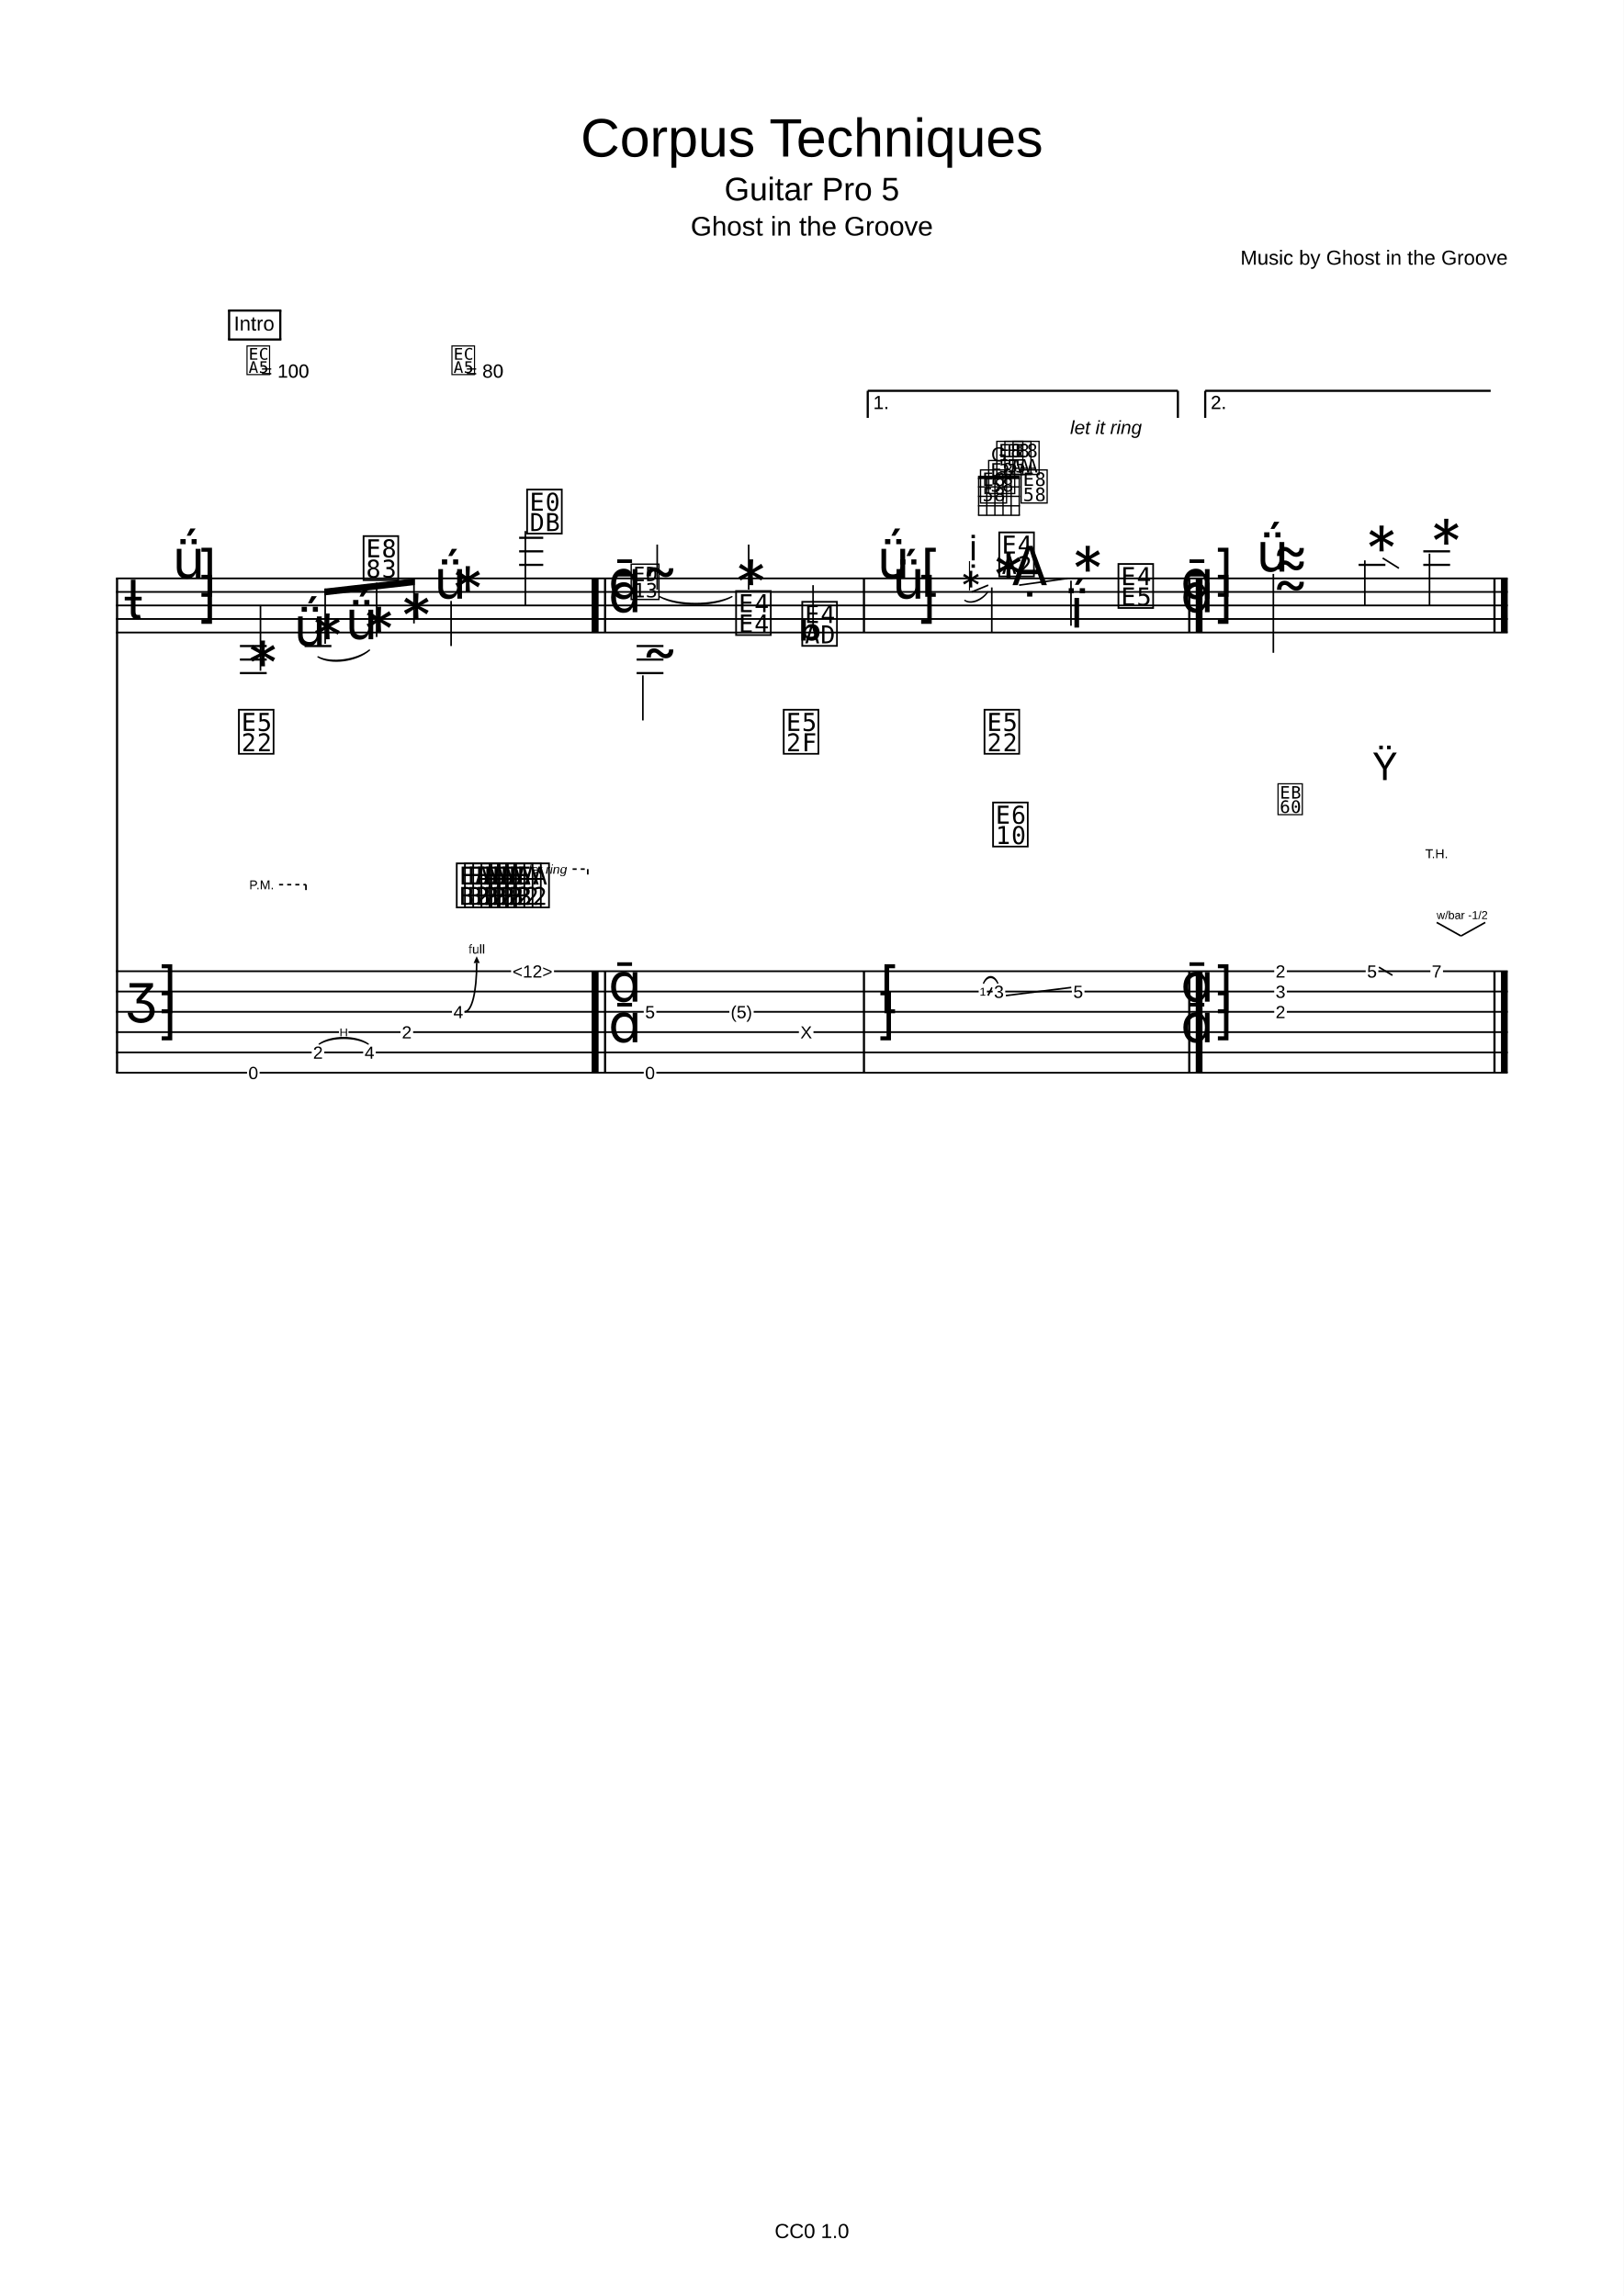
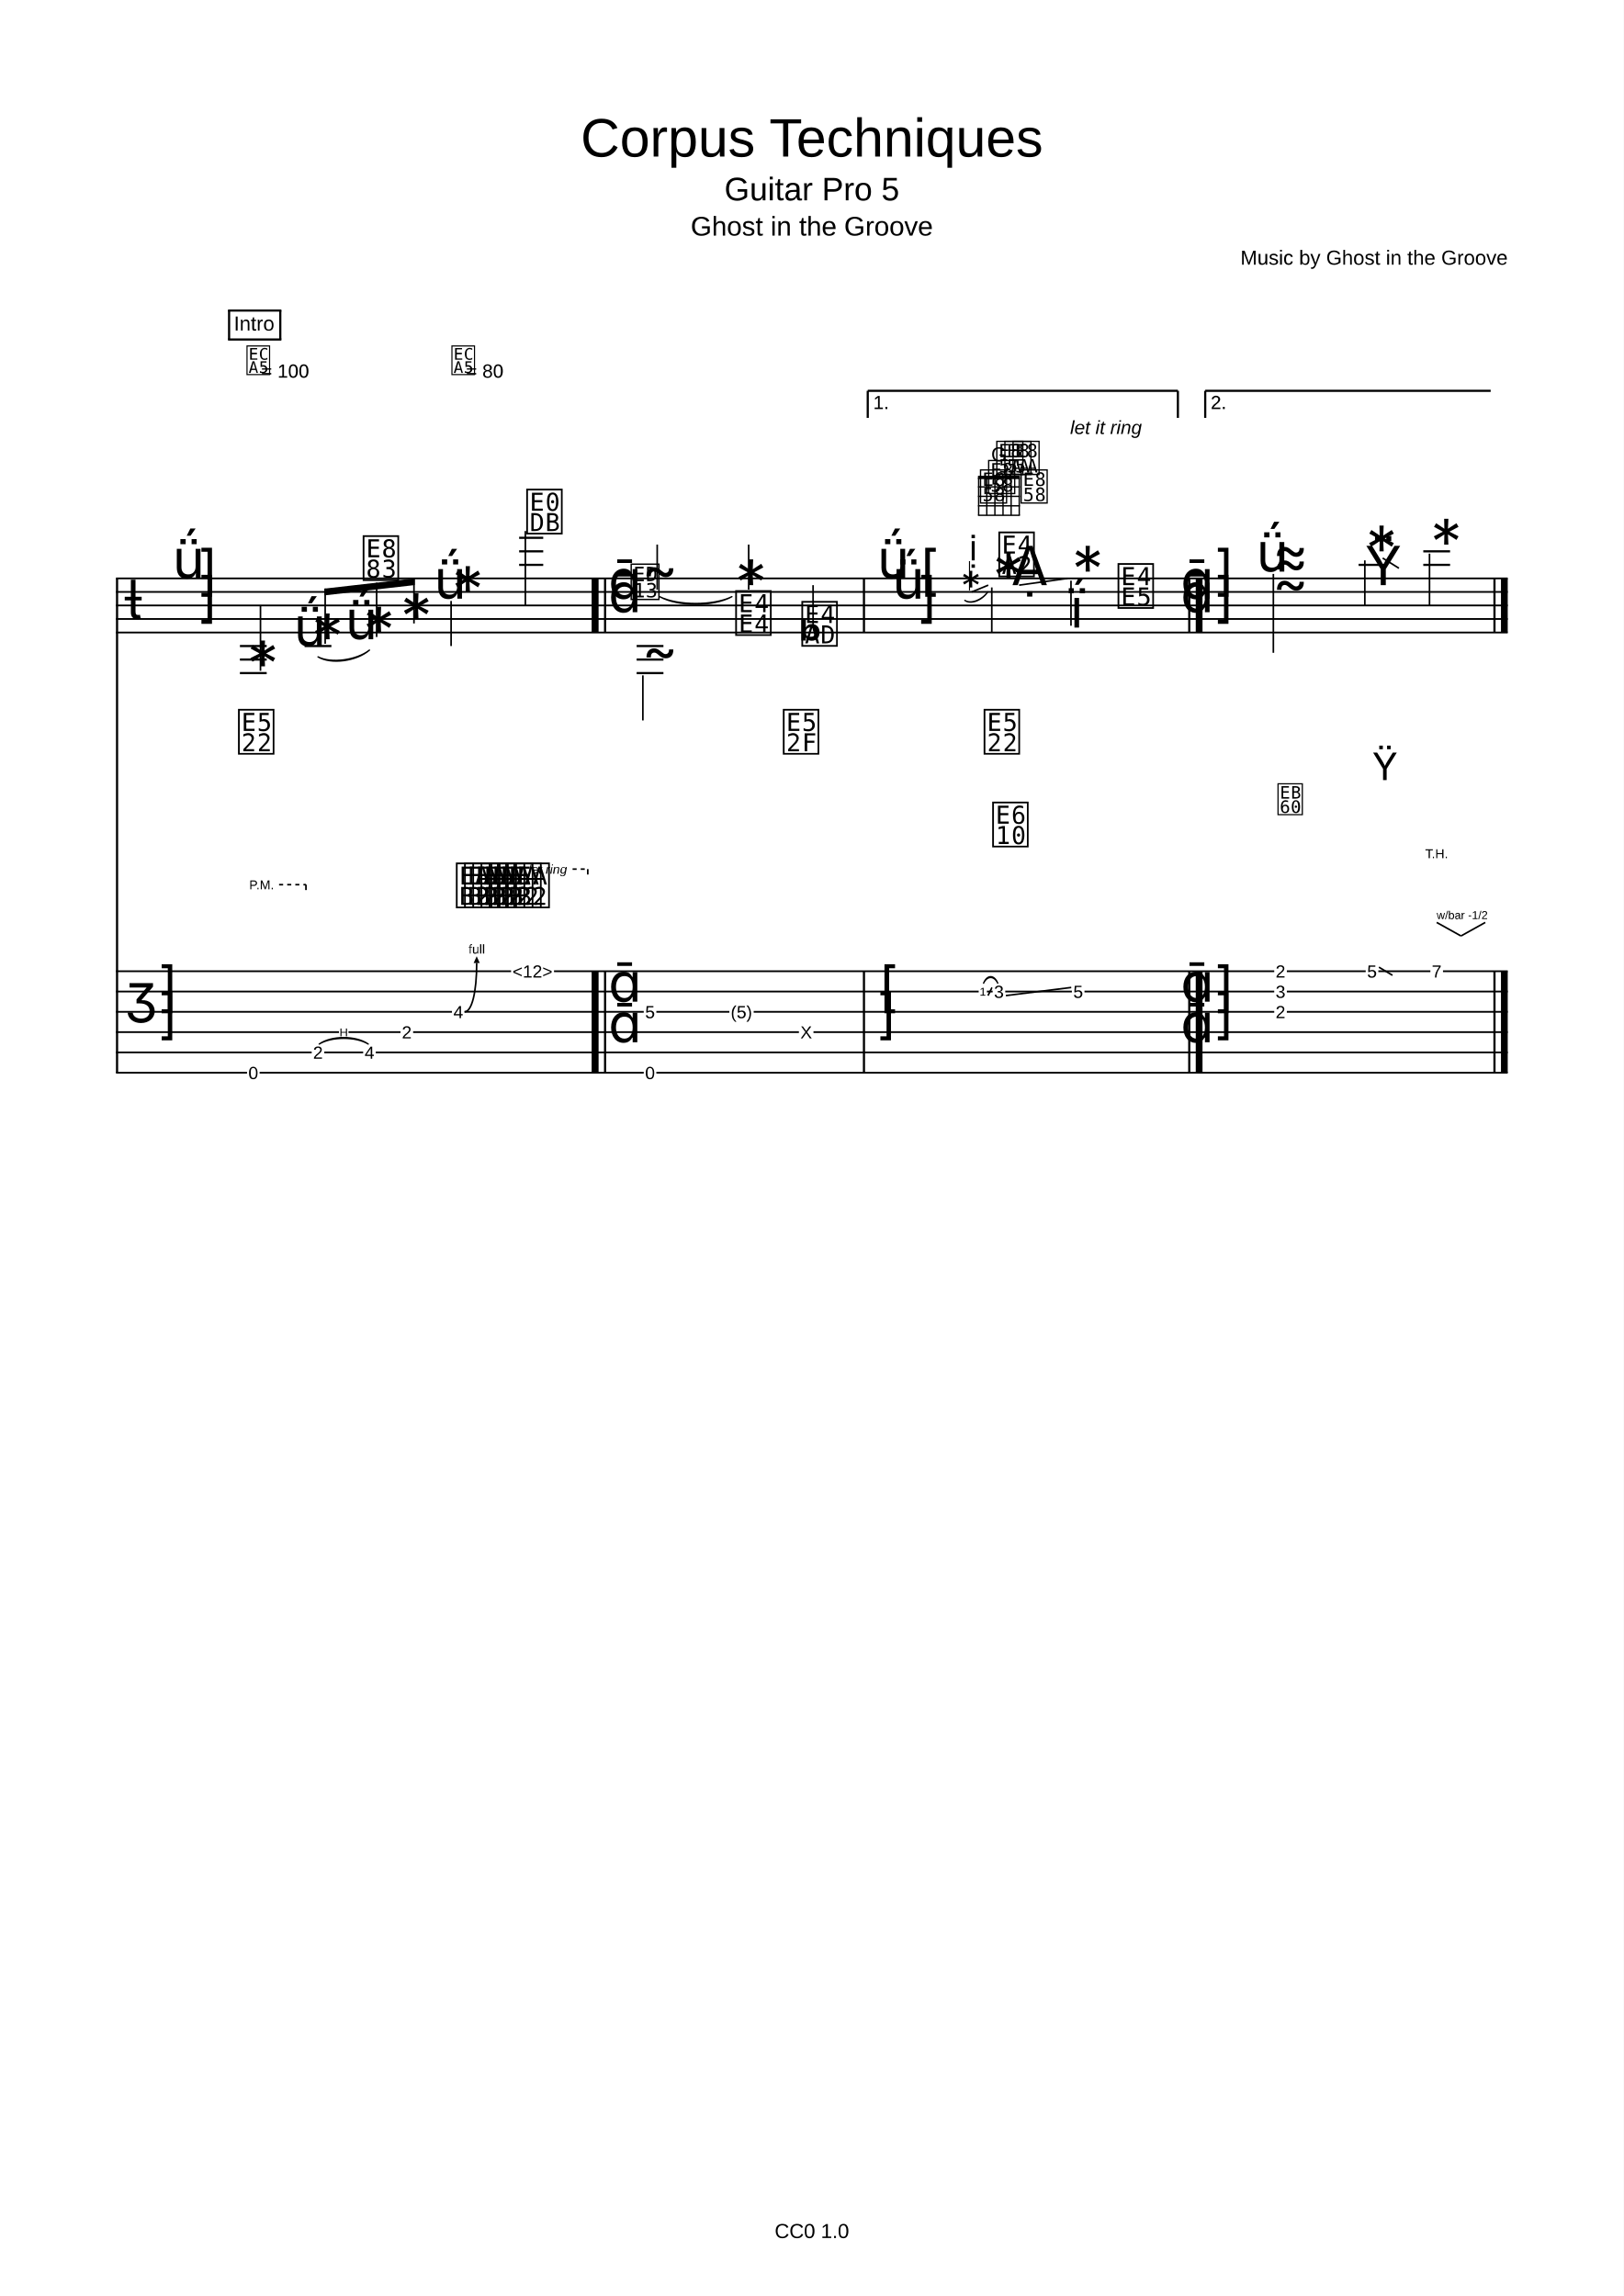
<svg xmlns="http://www.w3.org/2000/svg" width="1200" height="1697.143" viewBox="0 0 120 169.714">
  <style>@font-face{font-family:"Bravura";src:url("Bravura.otf")}text{font-family:"Bravura";font-size:4px}text.t{font-family:Arial,Helvetica,sans-serif}</style>
  <rect x="0" y="0" width="120" height="169.714" fill="white" />
  <g fill="black" stroke="black">
    <line class="staffLine" x1="8.571" y1="42.753" x2="111.429" y2="42.753" stroke-width="0.13" />
    <line class="staffLine" x1="8.571" y1="43.753" x2="111.429" y2="43.753" stroke-width="0.13" />
    <line class="staffLine" x1="8.571" y1="44.753" x2="111.429" y2="44.753" stroke-width="0.13" />
    <line class="staffLine" x1="8.571" y1="45.753" x2="111.429" y2="45.753" stroke-width="0.13" />
    <line class="staffLine" x1="8.571" y1="46.753" x2="111.429" y2="46.753" stroke-width="0.13" />
    <line class="ledgerLine" x1="17.731" y1="47.753" x2="19.711" y2="47.753" stroke-width="0.16" />
    <line class="ledgerLine" x1="17.731" y1="48.753" x2="19.711" y2="48.753" stroke-width="0.16" />
    <line class="ledgerLine" x1="17.731" y1="49.753" x2="19.711" y2="49.753" stroke-width="0.16" />
    <line class="stem" x1="19.251" y1="49.585" x2="19.251" y2="44.753" stroke-width="0.12" />
    <line class="ledgerLine" x1="22.512" y1="47.753" x2="24.492" y2="47.753" stroke-width="0.16" />
    <line class="stem" x1="33.339" y1="44.421" x2="33.339" y2="47.753" stroke-width="0.12" />
    <line class="ledgerLine" x1="38.367" y1="41.753" x2="40.147" y2="41.753" stroke-width="0.16" />
    <line class="ledgerLine" x1="38.367" y1="40.753" x2="40.147" y2="40.753" stroke-width="0.16" />
    <line class="ledgerLine" x1="38.367" y1="39.753" x2="40.147" y2="39.753" stroke-width="0.16" />
    <line class="stem" x1="38.827" y1="39.253" x2="38.827" y2="44.753" stroke-width="0.12" />
    <line class="stem" x1="24.032" y1="47.585" x2="24.032" y2="43.503" stroke-width="0.12" />
    <line class="stem" x1="27.835" y1="47.085" x2="27.835" y2="43.069" stroke-width="0.12" />
    <line class="stem" x1="30.595" y1="46.085" x2="30.595" y2="42.753" stroke-width="0.12" />
    <line class="barline" x1="43.819" y1="42.753" x2="43.819" y2="46.753" stroke-width="0.16" />
    <line class="barline" x1="43.989" y1="42.753" x2="43.989" y2="46.753" stroke-width="0.5" />
    <line class="barline" x1="44.719" y1="42.753" x2="44.719" y2="46.753" stroke-width="0.16" />
    <line class="stem" x1="48.571" y1="43.585" x2="48.571" y2="40.253" stroke-width="0.12" />
    <line class="stem" x1="55.331" y1="43.585" x2="55.331" y2="40.253" stroke-width="0.12" />
    <line class="stem" x1="60.091" y1="46.309" x2="60.091" y2="43.253" stroke-width="0.12" />
    <line class="ledgerLine" x1="47.051" y1="47.753" x2="49.031" y2="47.753" stroke-width="0.16" />
    <line class="ledgerLine" x1="47.051" y1="48.753" x2="49.031" y2="48.753" stroke-width="0.16" />
    <line class="ledgerLine" x1="47.051" y1="49.753" x2="49.031" y2="49.753" stroke-width="0.16" />
    <line class="stem" x1="47.511" y1="49.921" x2="47.511" y2="53.253" stroke-width="0.12" />
    <line class="barline" x1="63.851" y1="42.753" x2="63.851" y2="46.753" stroke-width="0.16" />
    <line class="stem" x1="73.298" y1="43.421" x2="73.298" y2="46.753" stroke-width="0.12" />
    <line class="stem" x1="71.651" y1="43.644" x2="71.651" y2="41.478" stroke-width="0.078" />
    <line class="slide" x1="71.82" y1="43.753" x2="73.038" y2="43.253" stroke-width="0.12" />
    <line class="stem" x1="79.152" y1="42.921" x2="79.152" y2="46.253" stroke-width="0.12" />
    <line class="slide" x1="75.318" y1="43.253" x2="78.892" y2="42.753" stroke-width="0.12" />
    <line class="barline" x1="87.892" y1="42.753" x2="87.892" y2="46.753" stroke-width="0.16" />
    <line class="barline" x1="88.622" y1="42.753" x2="88.622" y2="46.753" stroke-width="0.5" />
    <line class="stem" x1="94.108" y1="42.421" x2="94.108" y2="48.253" stroke-width="0.12" />
    <line class="ledgerLine" x1="100.408" y1="41.753" x2="102.388" y2="41.753" stroke-width="0.16" />
    <line class="stem" x1="100.868" y1="41.421" x2="100.868" y2="44.753" stroke-width="0.12" />
    <line class="slide" x1="102.188" y1="41.253" x2="103.388" y2="42.003" stroke-width="0.12" />
    <line class="ledgerLine" x1="105.188" y1="41.753" x2="107.168" y2="41.753" stroke-width="0.16" />
    <line class="ledgerLine" x1="105.188" y1="40.753" x2="107.168" y2="40.753" stroke-width="0.16" />
    <line class="stem" x1="105.648" y1="40.921" x2="105.648" y2="44.753" stroke-width="0.12" />
    <line class="barline" x1="110.449" y1="42.753" x2="110.449" y2="46.753" stroke-width="0.16" />
    <line class="barline" x1="111.179" y1="42.753" x2="111.179" y2="46.753" stroke-width="0.5" />
    <line class="chord" x1="75.328" y1="35.289" x2="75.328" y2="38.089" stroke-width="0.1" />
    <line class="chord" x1="74.728" y1="35.289" x2="74.728" y2="38.089" stroke-width="0.1" />
    <line class="chord" x1="74.128" y1="35.289" x2="74.128" y2="38.089" stroke-width="0.1" />
    <line class="chord" x1="73.528" y1="35.289" x2="73.528" y2="38.089" stroke-width="0.1" />
    <line class="chord" x1="72.928" y1="35.289" x2="72.928" y2="38.089" stroke-width="0.1" />
    <line class="chord" x1="72.328" y1="35.289" x2="72.328" y2="38.089" stroke-width="0.1" />
    <line class="chord" x1="72.278" y1="35.289" x2="75.378" y2="35.289" stroke-width="0.25" />
    <line class="chord" x1="72.278" y1="35.989" x2="75.378" y2="35.989" stroke-width="0.1" />
    <line class="chord" x1="72.278" y1="36.689" x2="75.378" y2="36.689" stroke-width="0.1" />
    <line class="chord" x1="72.278" y1="37.389" x2="75.378" y2="37.389" stroke-width="0.1" />
    <line class="chord" x1="72.278" y1="38.089" x2="75.378" y2="38.089" stroke-width="0.1" />
    <line class="staffLine" x1="8.571" y1="71.791" x2="111.429" y2="71.791" stroke-width="0.13" />
    <line class="staffLine" x1="8.571" y1="73.291" x2="111.429" y2="73.291" stroke-width="0.13" />
    <line class="staffLine" x1="8.571" y1="74.791" x2="111.429" y2="74.791" stroke-width="0.13" />
    <line class="staffLine" x1="8.571" y1="76.291" x2="111.429" y2="76.291" stroke-width="0.13" />
    <line class="staffLine" x1="8.571" y1="77.791" x2="111.429" y2="77.791" stroke-width="0.13" />
    <line class="staffLine" x1="8.571" y1="79.291" x2="111.429" y2="79.291" stroke-width="0.13" />
    <line class="barline" x1="43.819" y1="71.791" x2="43.819" y2="79.291" stroke-width="0.16" />
    <line class="barline" x1="43.989" y1="71.791" x2="43.989" y2="79.291" stroke-width="0.5" />
    <line class="barline" x1="44.719" y1="71.791" x2="44.719" y2="79.291" stroke-width="0.16" />
    <line class="barline" x1="63.851" y1="71.791" x2="63.851" y2="79.291" stroke-width="0.16" />
    <line class="slide" x1="73.018" y1="73.591" x2="73.316" y2="72.991" stroke-width="0.12" />
    <line class="slide" x1="74.339" y1="73.591" x2="79.171" y2="72.991" stroke-width="0.12" />
    <line class="barline" x1="87.892" y1="71.791" x2="87.892" y2="79.291" stroke-width="0.16" />
    <line class="barline" x1="88.622" y1="71.791" x2="88.622" y2="79.291" stroke-width="0.5" />
    <line class="slide" x1="101.91" y1="71.491" x2="102.91" y2="72.091" stroke-width="0.12" />
    <line class="barline" x1="110.449" y1="71.791" x2="110.449" y2="79.291" stroke-width="0.16" />
    <line class="barline" x1="111.179" y1="71.791" x2="111.179" y2="79.291" stroke-width="0.5" />
    <line class="bend" x1="106.178" y1="68.184" x2="107.974" y2="69.184" stroke-width="0.12" />
    <line class="bend" x1="107.974" y1="69.184" x2="109.769" y2="68.184" stroke-width="0.12" />
    <line class="technique" x1="20.625" y1="65.392" x2="22.612" y2="65.392" stroke-width="0.12" stroke-dasharray="0.3" />
    <line class="technique" x1="22.612" y1="65.392" x2="22.612" y2="65.792" stroke-width="0.12" />
    <line class="technique" x1="42.317" y1="64.242" x2="43.439" y2="64.242" stroke-width="0.12" stroke-dasharray="0.3" />
    <line class="technique" x1="43.439" y1="64.242" x2="43.439" y2="64.642" stroke-width="0.12" />
    <line class="volta" x1="64.131" y1="28.888" x2="87.052" y2="28.888" stroke-width="0.16" />
    <line class="volta" x1="64.131" y1="28.888" x2="64.131" y2="30.888" stroke-width="0.16" />
    <line class="volta" x1="87.052" y1="28.888" x2="87.052" y2="30.888" stroke-width="0.16" />
    <line class="volta" x1="89.072" y1="28.888" x2="110.169" y2="28.888" stroke-width="0.16" />
    <line class="volta" x1="89.072" y1="28.888" x2="89.072" y2="30.888" stroke-width="0.16" />
    <line class="section" x1="16.851" y1="22.955" x2="20.795" y2="22.955" stroke-width="0.16" />
    <line class="section" x1="16.851" y1="25.095" x2="20.795" y2="25.095" stroke-width="0.16" />
    <line class="section" x1="16.931" y1="22.955" x2="16.931" y2="25.095" stroke-width="0.16" />
    <line class="section" x1="20.715" y1="22.955" x2="20.715" y2="25.095" stroke-width="0.16" />
    <line class="barline" x1="8.651" y1="42.753" x2="8.651" y2="79.291" stroke-width="0.16" />
    <polygon class="beam" stroke="none" points="23.972,43.51 30.655,42.746 30.655,43.246 23.972,44.01" />
    <text class="clef" x="9.171" y="45.753" stroke="none"></text>
    <text class="keySignature" x="12.755" y="42.753" stroke="none"></text>
    <text class="timeSignature" x="14.651" y="43.753" stroke="none"></text>
    <text class="timeSignature" x="14.651" y="45.753" stroke="none"></text>
    <text class="notehead" x="18.131" y="49.753" stroke="none"></text>
    <text class="notehead" x="22.912" y="47.753" stroke="none"></text>
    <text class="accidental" x="21.716" y="47.753" stroke="none"></text>
    <text class="notehead" x="26.715" y="47.253" stroke="none"></text>
    <text class="accidental" x="25.519" y="47.253" stroke="none"></text>
    <text class="notehead" x="29.475" y="46.253" stroke="none"></text>
    <text class="notehead" x="33.279" y="44.253" stroke="none"></text>
    <text class="accidental" x="32.083" y="44.253" stroke="none"></text>
    <text class="notehead" x="38.767" y="39.253" stroke="none"></text>
    <text class="tuplet" x="26.681" y="42.696" stroke="none"></text>
    <text class="repeat" x="44.959" y="44.253" stroke="none"></text>
    <text class="repeat" x="44.959" y="45.253" stroke="none"></text>
    <text class="notehead" x="47.451" y="43.753" stroke="none"></text>
    <text class="fingering" x="46.495" y="44.156" style="font-size:3.2px" stroke="none"></text>
    <text class="notehead" x="54.211" y="43.753" stroke="none"></text>
    <text class="notehead" x="58.991" y="46.753" stroke="none"></text>
    <text class="articulation" x="59.103" y="47.553" stroke="none"></text>
    <text class="notehead" x="47.451" y="49.753" stroke="none"></text>
    <text class="rest" x="54.211" y="46.753" stroke="none"></text>
    <text class="keySignature" x="64.831" y="42.753" stroke="none"></text>
    <text class="keySignature" x="65.947" y="44.253" stroke="none"></text>
    <text class="timeSignature" x="67.941" y="43.753" stroke="none"></text>
    <text class="timeSignature" x="67.843" y="45.753" stroke="none"></text>
    <text class="notehead" x="73.238" y="43.253" stroke="none"></text>
    <text class="dot" x="74.718" y="43.253" stroke="none"></text>
    <text class="notehead" x="70.923" y="43.753" style="font-size:2.6px" stroke="none"></text>
    <text class="flag" x="71.612" y="41.421" style="font-size:2.6px" stroke="none"></text>
    <text class="articulation" x="73.66" y="42.421" stroke="none"></text>
    <text class="notehead" x="79.092" y="42.753" stroke="none"></text>
    <text class="flag" x="79.092" y="46.385" stroke="none"></text>
    <text class="rest" x="82.468" y="44.753" stroke="none"></text>
    <text class="repeat" x="87.252" y="44.253" stroke="none"></text>
    <text class="repeat" x="87.252" y="45.253" stroke="none"></text>
    <text class="timeSignature" x="89.772" y="43.753" stroke="none"></text>
    <text class="timeSignature" x="89.772" y="45.753" stroke="none"></text>
    <text class="notehead" x="94.048" y="42.253" stroke="none"></text>
    <text class="accidental" x="92.852" y="42.253" stroke="none"></text>
    <text class="notehead" x="94.048" y="43.253" stroke="none"></text>
    <text class="notehead" x="94.048" y="44.753" stroke="none"></text>
    <text class="notehead" x="100.808" y="41.253" stroke="none"></text>
+     <text class="technique" x="100.872" y="43.253" stroke="none"></text>
    <text class="notehead" x="105.588" y="40.753" stroke="none"></text>
    <text class="chord" x="75.326" y="37.041" style="font-size:3px" stroke="none"></text>
    <text class="chord" x="74.726" y="34.926" style="font-size:3px" stroke="none"></text>
    <text class="chord" x="74.126" y="34.926" style="font-size:3px" stroke="none"></text>
    <text class="chord" x="73.526" y="34.926" style="font-size:3px" stroke="none"></text>
    <text class="chord" x="72.926" y="36.341" style="font-size:3px" stroke="none"></text>
    <text class="chord" x="72.326" y="37.041" style="font-size:3px" stroke="none"></text>
    <text class="dynamic" x="17.465" y="55.529" stroke="none"></text>
    <text class="dynamic" x="57.729" y="55.529" stroke="none"></text>
    <text class="dynamic" x="72.572" y="55.529" stroke="none"></text>
    <text class="clef" x="9.183" y="75.573" stroke="none"></text>
    <text class="timeSignature" x="11.715" y="74.541" stroke="none"></text>
    <text class="timeSignature" x="11.715" y="76.541" stroke="none"></text>
    <text class="repeat" x="44.959" y="74.041" stroke="none"></text>
    <text class="repeat" x="44.959" y="77.041" stroke="none"></text>
    <text class="timeSignature" x="64.929" y="74.541" stroke="none"></text>
    <text class="timeSignature" x="64.831" y="76.541" stroke="none"></text>
    <text class="repeat" x="87.252" y="74.041" stroke="none"></text>
    <text class="repeat" x="87.252" y="77.041" stroke="none"></text>
    <text class="timeSignature" x="89.772" y="74.541" stroke="none"></text>
    <text class="timeSignature" x="89.772" y="76.541" stroke="none"></text>
    <text class="vibrato" x="33.565" y="66.884" stroke="none"></text>
    <text class="vibrato" x="34.173" y="66.884" stroke="none"></text>
    <text class="vibrato" x="34.781" y="66.884" stroke="none"></text>
    <text class="vibrato" x="35.389" y="66.884" stroke="none"></text>
    <text class="vibrato" x="35.997" y="66.884" stroke="none"></text>
    <text class="vibrato" x="36.605" y="66.884" stroke="none"></text>
    <text class="vibrato" x="37.213" y="66.884" stroke="none"></text>
    <text class="vibrato" x="37.821" y="66.884" stroke="none"></text>
    <text class="technique" x="73.204" y="62.384" stroke="none"></text>
    <text class="technique" x="94.319" y="60.084" style="font-size:2.8px" stroke="none"></text>
    <text class="technique" x="101.401" y="57.661" style="font-size:2.8px" stroke="none"></text>
    <text class="tempo" x="18.131" y="27.564" style="font-size:2.6px" stroke="none"></text>
    <text class="tempo" x="33.279" y="27.564" style="font-size:2.6px" stroke="none"></text>
    <text class="t credit" x="60" y="11.571" style="font-size:4px" text-anchor="middle" stroke="none">Corpus Techniques</text>
    <text class="t credit" x="60" y="14.811" style="font-size:2.4px" text-anchor="middle" stroke="none">Guitar Pro 5</text>
    <text class="t credit" x="60" y="17.415" style="font-size:2px" text-anchor="middle" stroke="none">Ghost in the Groove</text>
    <text class="t credit" x="111.429" y="19.56" style="font-size:1.5px" text-anchor="end" stroke="none">Music by Ghost in the Groove</text>
    <text class="t chord" x="73.828" y="34.101" style="font-size:1.5px" text-anchor="middle" stroke="none">G</text>
    <text class="t beatText" x="79.092" y="32.082" style="font-size:1.4px;font-style:italic" text-anchor="start" stroke="none">let it ring</text>
    <rect class="knockout" x="18.256" y="78.719" width="0.931" height="1.144" fill="white" stroke="none" />
    <text class="t fretNumber" x="18.721" y="79.759" style="font-size:1.3px" text-anchor="middle" stroke="none">0</text>
    <rect class="knockout" x="23.036" y="77.219" width="0.931" height="1.144" fill="white" stroke="none" />
    <text class="t fretNumber" x="23.502" y="78.259" style="font-size:1.3px" text-anchor="middle" stroke="none">2</text>
    <rect class="knockout" x="26.84" y="77.219" width="0.931" height="1.144" fill="white" stroke="none" />
    <text class="t fretNumber" x="27.305" y="78.259" style="font-size:1.3px" text-anchor="middle" stroke="none">4</text>
    <rect class="knockout" x="25.052" y="75.923" width="0.703" height="0.748" fill="white" stroke="none" />
    <text class="t technique" x="25.403" y="76.603" style="font-size:0.85px" text-anchor="middle" stroke="none">H</text>
    <rect class="knockout" x="29.6" y="75.719" width="0.931" height="1.144" fill="white" stroke="none" />
    <text class="t fretNumber" x="30.065" y="76.759" style="font-size:1.3px" text-anchor="middle" stroke="none">2</text>
    <rect class="knockout" x="33.403" y="74.219" width="0.931" height="1.144" fill="white" stroke="none" />
    <text class="t fretNumber" x="33.869" y="75.259" style="font-size:1.3px" text-anchor="middle" stroke="none">4</text>
    <rect class="knockout" x="37.771" y="71.219" width="3.172" height="1.144" fill="white" stroke="none" />
    <text class="t fretNumber" x="39.357" y="72.259" style="font-size:1.3px" text-anchor="middle" stroke="none">&lt;12&gt;</text>
    <rect class="knockout" x="47.576" y="74.219" width="0.931" height="1.144" fill="white" stroke="none" />
    <text class="t fretNumber" x="48.041" y="75.259" style="font-size:1.3px" text-anchor="middle" stroke="none">5</text>
    <rect class="knockout" x="47.576" y="78.719" width="0.931" height="1.144" fill="white" stroke="none" />
    <text class="t fretNumber" x="48.041" y="79.759" style="font-size:1.3px" text-anchor="middle" stroke="none">0</text>
    <rect class="knockout" x="53.903" y="74.219" width="1.797" height="1.144" fill="white" stroke="none" />
    <text class="t fretNumber" x="54.801" y="75.259" style="font-size:1.3px" text-anchor="middle" stroke="none">(5)</text>
    <rect class="knockout" x="59.044" y="75.719" width="1.075" height="1.144" fill="white" stroke="none" />
    <text class="t fretNumber" x="59.581" y="76.759" style="font-size:1.3px" text-anchor="middle" stroke="none">X</text>
    <rect class="knockout" x="72.331" y="72.92" width="0.605" height="0.744" fill="white" stroke="none" />
    <text class="t fretNumber" x="72.634" y="73.596" style="font-size:0.845px" text-anchor="middle" stroke="none">1</text>
    <rect class="knockout" x="73.362" y="72.719" width="0.931" height="1.144" fill="white" stroke="none" />
    <text class="t fretNumber" x="73.828" y="73.759" style="font-size:1.3px" text-anchor="middle" stroke="none">3</text>
    <rect class="knockout" x="79.217" y="72.719" width="0.931" height="1.144" fill="white" stroke="none" />
    <text class="t fretNumber" x="79.682" y="73.759" style="font-size:1.3px" text-anchor="middle" stroke="none">5</text>
    <rect class="knockout" x="94.173" y="71.219" width="0.931" height="1.144" fill="white" stroke="none" />
    <text class="t fretNumber" x="94.638" y="72.259" style="font-size:1.3px" text-anchor="middle" stroke="none">2</text>
    <rect class="knockout" x="94.173" y="72.719" width="0.931" height="1.144" fill="white" stroke="none" />
    <text class="t fretNumber" x="94.638" y="73.759" style="font-size:1.3px" text-anchor="middle" stroke="none">3</text>
    <rect class="knockout" x="94.173" y="74.219" width="0.931" height="1.144" fill="white" stroke="none" />
    <text class="t fretNumber" x="94.638" y="75.259" style="font-size:1.3px" text-anchor="middle" stroke="none">2</text>
    <rect class="knockout" x="100.933" y="71.219" width="0.931" height="1.144" fill="white" stroke="none" />
    <text class="t fretNumber" x="101.398" y="72.259" style="font-size:1.3px" text-anchor="middle" stroke="none">5</text>
    <rect class="knockout" x="105.713" y="71.219" width="0.931" height="1.144" fill="white" stroke="none" />
    <text class="t fretNumber" x="106.178" y="72.259" style="font-size:1.3px" text-anchor="middle" stroke="none">7</text>
    <text class="t bend" x="106.178" y="67.934" style="font-size:0.85px" text-anchor="start" stroke="none">w/bar -1/2</text>
    <text class="t technique" x="18.421" y="65.734" style="font-size:0.95px" text-anchor="start" stroke="none">P.M.</text>
    <text class="t technique" x="39.057" y="64.584" style="font-size:0.95px;font-style:italic" text-anchor="start" stroke="none">let ring</text>
    <text class="t technique" x="106.178" y="63.434" style="font-size:0.95px" text-anchor="middle" stroke="none">T.H.</text>
    <text class="t bend" x="35.23" y="70.484" style="font-size:0.95px" text-anchor="middle" stroke="none">full</text>
    <text class="t volta" x="64.531" y="30.238" style="font-size:1.4px" text-anchor="start" stroke="none">1.</text>
    <text class="t volta" x="89.472" y="30.238" style="font-size:1.4px" text-anchor="start" stroke="none">2.</text>
    <text class="t tempo" x="19.295" y="27.914" style="font-size:1.4px" text-anchor="start" stroke="none">= 100</text>
    <text class="t tempo" x="34.442" y="27.914" style="font-size:1.4px" text-anchor="start" stroke="none">= 80</text>
    <text class="t section" x="17.281" y="24.43" style="font-size:1.5px" text-anchor="start" stroke="none">Intro</text>
    <text class="t credit" x="60" y="165.429" style="font-size:1.5px" text-anchor="middle" stroke="none">CC0 1.0</text>
    <path class="slur" stroke-width="0.1" stroke-linejoin="round" d="M23.502,48.553 C24.452,49.055 26.354,48.805 27.305,48.053 C26.354,48.885 24.452,49.135 23.502,48.553Z" />
    <path class="tie" stroke-width="0.1" stroke-linejoin="round" d="M48.751,44.103 C50.086,44.775 52.756,44.775 54.091,44.103 C52.756,44.855 50.086,44.855 48.751,44.103Z" />
    <path class="slur" stroke-width="0.1" stroke-linejoin="round" d="M71.307,44.378 C71.73,44.674 72.575,44.362 72.998,43.753 C72.575,44.39 71.73,44.703 71.307,44.378Z" />
    <path class="slur" stroke-width="0.1" stroke-linejoin="round" d="M23.592,77.173 C24.498,76.533 26.309,76.533 27.215,77.173 C26.309,76.613 24.498,76.613 23.592,77.173Z" />
    <path class="slur" stroke-width="0.1" stroke-linejoin="round" d="M72.692,72.673 C72.954,72.033 73.476,72.033 73.738,72.673 C73.476,72.113 72.954,72.113 72.692,72.673Z" />
    <path class="bend" fill="none" stroke-width="0.12" d="M34.33,74.791 C34.87,74.791 35.23,73.349 35.23,71.184" />
    <polygon class="bend" stroke="none" points="35.23,70.684 35.005,71.184 35.455,71.184" />
  </g>
</svg>
